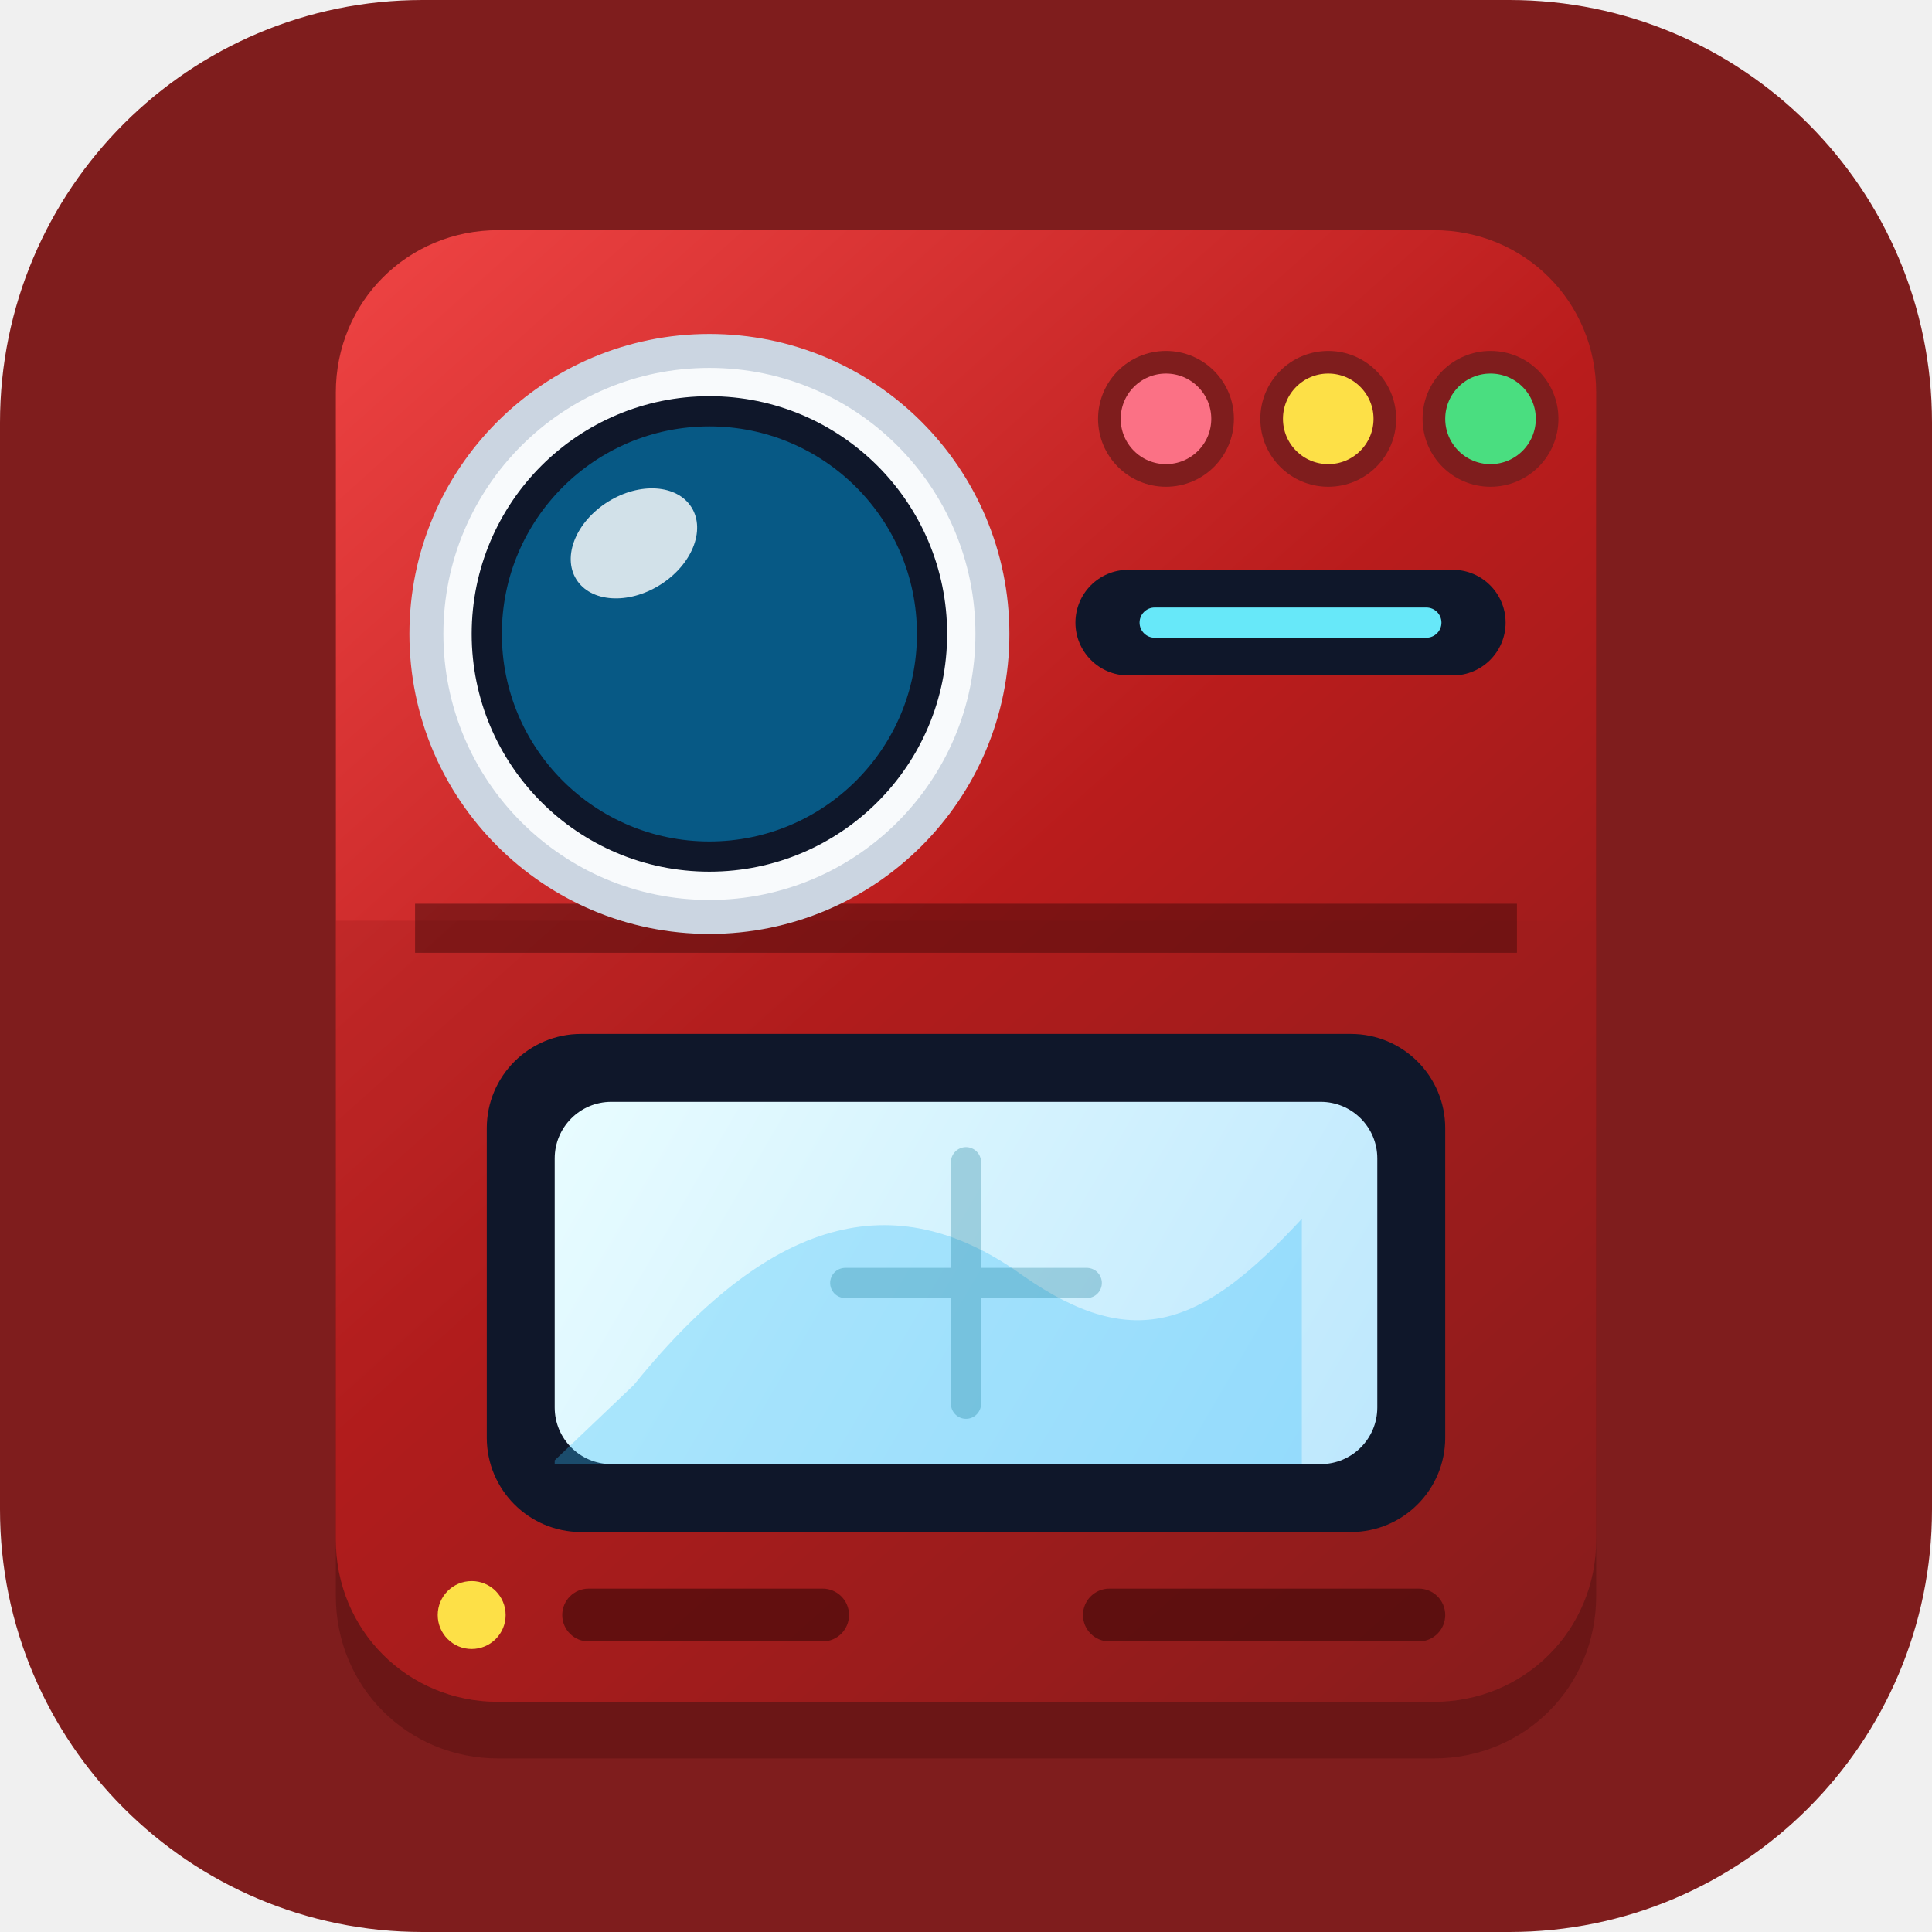
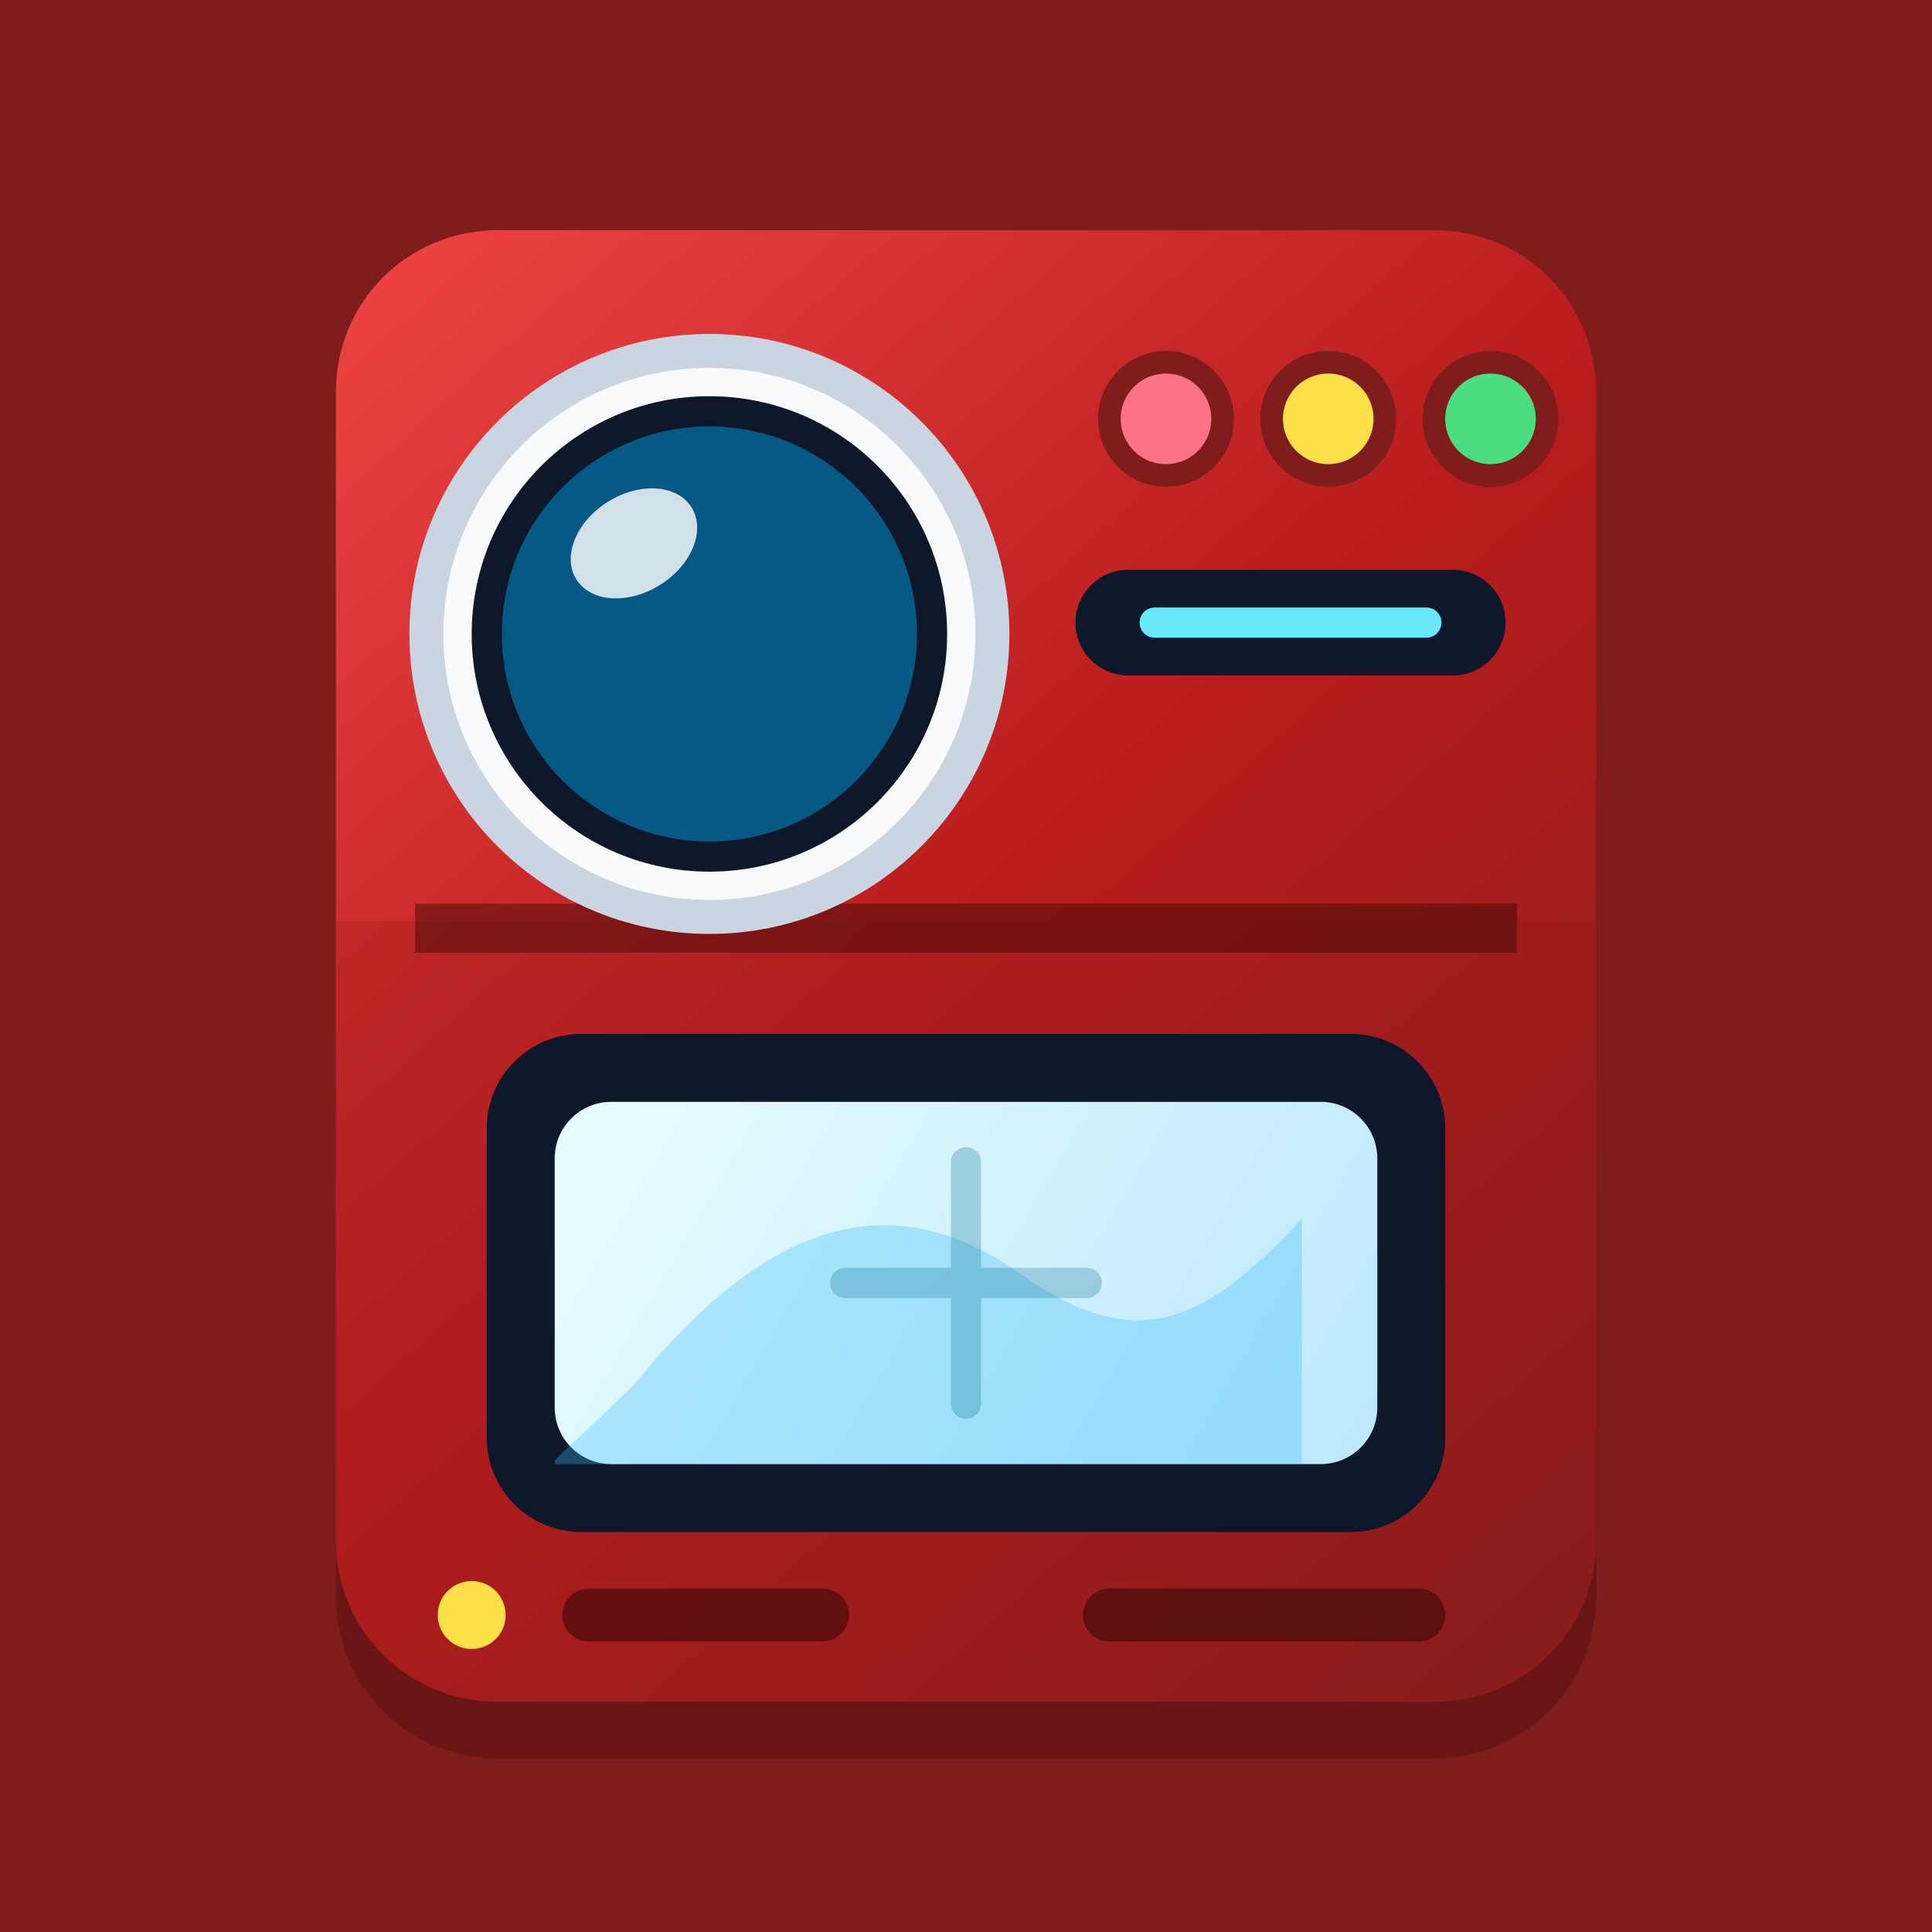
<svg xmlns="http://www.w3.org/2000/svg" width="512" height="512" viewBox="0 0 512 512" fill="none">
  <defs>
    <linearGradient id="case" x1="86" y1="66" x2="426" y2="446" gradientUnits="userSpaceOnUse">
      <stop stop-color="#EF4444" />
      <stop offset=".48" stop-color="#B91C1C" />
      <stop offset="1" stop-color="#7F1D1D" />
    </linearGradient>
    <linearGradient id="screen" x1="139" y1="266" x2="376" y2="404" gradientUnits="userSpaceOnUse">
      <stop stop-color="#ECFEFF" />
      <stop offset="1" stop-color="#BAE6FD" />
    </linearGradient>
    <radialGradient id="lens" cx="0" cy="0" r="1" gradientTransform="translate(188 171) rotate(48) scale(87)">
      <stop stop-color="#F0FDFF" />
      <stop offset=".22" stop-color="#67E8F9" />
      <stop offset=".6" stop-color="#0EA5E9" />
      <stop offset="1" stop-color="#075985" />
    </radialGradient>
  </defs>
-   <rect width="512" height="512" rx="112" fill="#7F1D1D" />
+   <rect width="512" height="512" fill="#7F1D1D" />
  <path d="M89 119c0-24 19-43 43-43h248c24 0 43 19 43 43v304c0 24-19 43-43 43H132c-24 0-43-19-43-43V119Z" fill="#450A0A" fill-opacity=".34" />
  <g>
    <path d="M89 104c0-24 19-43 43-43h248c24 0 43 19 43 43v304c0 24-19 43-43 43H132c-24 0-43-19-43-43V104Z" fill="url(#case)" />
    <path d="M89 244h334v164c0 24-19 43-43 43H132c-24 0-43-19-43-43V244Z" fill="#991B1B" fill-opacity=".3" />
    <path d="M110 246h292" stroke="#450A0A" stroke-opacity=".5" stroke-width="13" />
    <rect x="129" y="274" width="254" height="132" rx="25" fill="#0F172A" />
    <rect x="147" y="292" width="218" height="96" rx="15" fill="url(#screen)" />
    <path d="M168 367c38-47 71-52 103-29 30 21 48 13 74-15v65H147v-1l21-20Z" fill="#38BDF8" fill-opacity=".32" />
    <path d="M256 308v64M224 340h64" stroke="#0E7490" stroke-opacity=".28" stroke-width="8" stroke-linecap="round" />
    <circle cx="188" cy="168" r="75" fill="#F8FAFC" stroke="#CBD5E1" stroke-width="9" />
    <circle cx="188" cy="168" r="59" fill="url(#lens)" stroke="#0F172A" stroke-width="8" />
    <ellipse cx="168" cy="144" rx="18" ry="13" transform="rotate(-32 168 144)" fill="white" fill-opacity=".82" />
    <circle cx="309" cy="111" r="15" fill="#FB7185" stroke="#7F1D1D" stroke-width="6" />
    <circle cx="352" cy="111" r="15" fill="#FDE047" stroke="#7F1D1D" stroke-width="6" />
    <circle cx="395" cy="111" r="15" fill="#4ADE80" stroke="#7F1D1D" stroke-width="6" />
    <rect x="285" y="151" width="114" height="28" rx="14" fill="#0F172A" />
    <rect x="302" y="161" width="80" height="8" rx="4" fill="#67E8F9" />
    <circle cx="125" cy="428" r="9" fill="#FDE047" />
    <rect x="149" y="421" width="76" height="14" rx="7" fill="#450A0A" fill-opacity=".68" />
    <rect x="287" y="421" width="96" height="14" rx="7" fill="#450A0A" fill-opacity=".68" />
  </g>
</svg>
